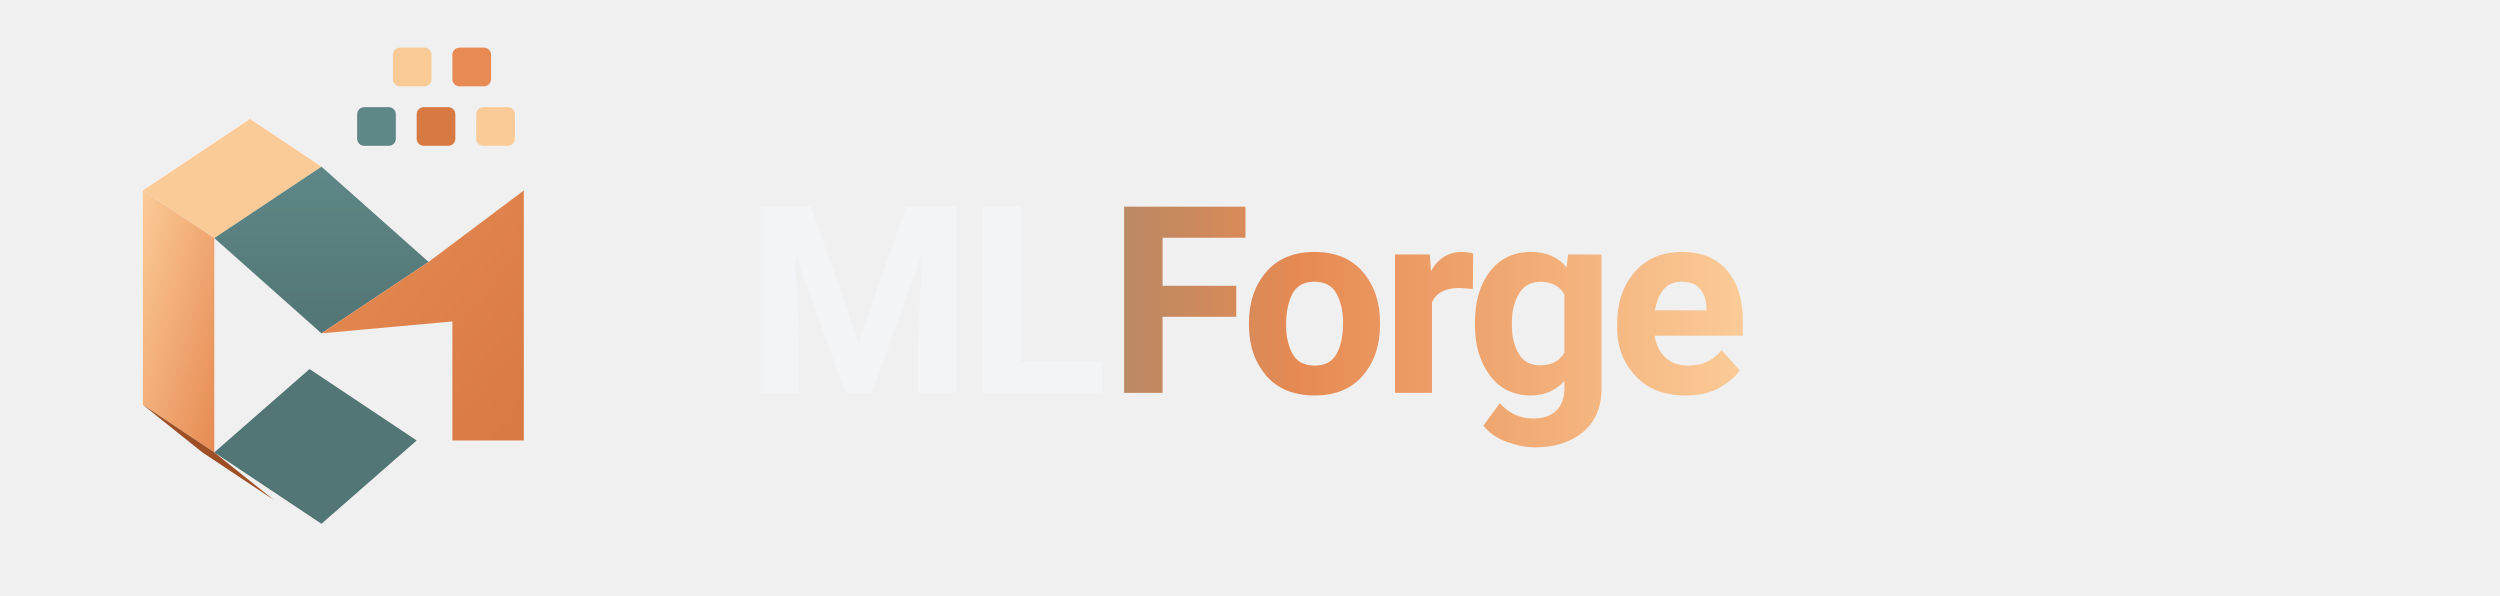
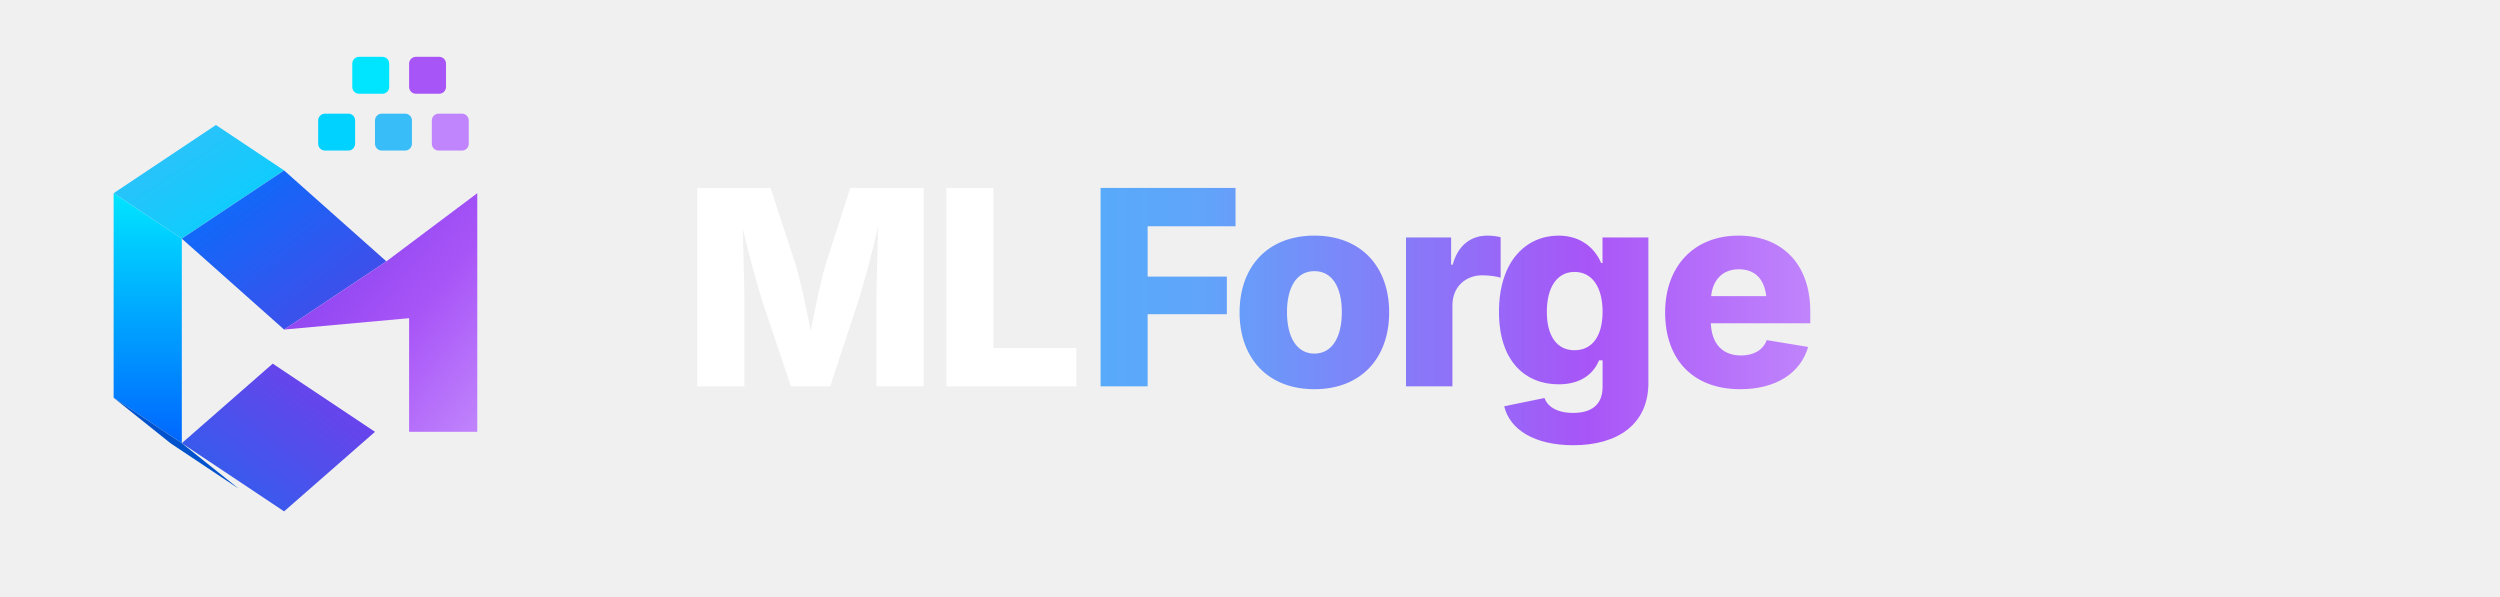
- <svg xmlns="http://www.w3.org/2000/svg" viewBox="0 0 420 100" width="420" height="100">
+ <svg xmlns="http://www.w3.org/2000/svg" viewBox="0 0 440 105" width="440" height="105">
  <defs>
-     <linearGradient id="gradPillarLeft" x1="0%" y1="0%" x2="100%" y2="100%">
-       <stop offset="0%" stop-color="#fbcb97" />
-       <stop offset="100%" stop-color="#e78a53" />
+     <linearGradient id="gradLeftTop" x1="0%" y1="0%" x2="100%" y2="100%">
+       <stop offset="0%" stop-color="#38bdf8" />
+       <stop offset="100%" stop-color="#00d2ff" />
    </linearGradient>
-     <linearGradient id="gradCrucible" x1="0%" y1="0%" x2="0%" y2="100%">
-       <stop offset="0%" stop-color="#5f8787" />
-       <stop offset="100%" stop-color="#527575" />
+     <linearGradient id="gradLeftPillar" x1="0%" y1="0%" x2="0%" y2="100%">
+       <stop offset="0%" stop-color="#00e5ff" />
+       <stop offset="100%" stop-color="#0066ff" />
    </linearGradient>
-     <linearGradient id="gradPillarRight" x1="0%" y1="0%" x2="100%" y2="100%">
-       <stop offset="0%" stop-color="#e78a53" />
-       <stop offset="100%" stop-color="#d87943" />
+     <linearGradient id="gradCenterRibbon" x1="0%" y1="0%" x2="100%" y2="100%">
+       <stop offset="0%" stop-color="#0072ff" />
+       <stop offset="100%" stop-color="#4f46e5" />
+     </linearGradient>
+     <linearGradient id="gradBottomFold" x1="0%" y1="100%" x2="100%" y2="0%">
+       <stop offset="0%" stop-color="#2563eb" />
+       <stop offset="100%" stop-color="#7c3aed" />
+     </linearGradient>
+     <linearGradient id="gradRightPillar" x1="0%" y1="0%" x2="100%" y2="100%">
+       <stop offset="0%" stop-color="#7c3aed" />
+       <stop offset="60%" stop-color="#a855f7" />
+       <stop offset="100%" stop-color="#c084fc" />
    </linearGradient>
    <linearGradient id="gradWordForge" x1="0%" y1="0%" x2="100%" y2="0%">
-       <stop offset="0%" stop-color="#5f8787" />
-       <stop offset="55%" stop-color="#e78a53" />
-       <stop offset="100%" stop-color="#fbcb97" />
+       <stop offset="0%" stop-color="#38bdf8" />
+       <stop offset="45%" stop-color="#60a5fa" />
+       <stop offset="80%" stop-color="#a855f7" />
+       <stop offset="100%" stop-color="#c084fc" />
+     </linearGradient>
+     <linearGradient id="gradDarkLeft" x1="0%" y1="0%" x2="0%" y2="100%">
+       <stop offset="0%" stop-color="#0284c7" />
+       <stop offset="100%" stop-color="#0369a1" />
    </linearGradient>
  </defs>
-   <g transform="translate(10, 0)">
-     <path d="M 14,32 L 32,20 L 44,28 L 26,40 Z" fill="#fbcb97" />
-     <path d="M 14,32 L 26,40 L 26,76 L 14,68 Z" fill="url(#gradPillarLeft)" />
-     <path d="M 26,40 L 44,28 L 62,44 L 44,56 Z" fill="url(#gradCrucible)" />
-     <path d="M 26,76 L 44,88 L 60,74 L 42,62 Z" fill="#527575" />
-     <path d="M 62,44 L 78,32 L 78,74 L 66,74 L 66,54 L 44,56 Z" fill="url(#gradPillarRight)" />
-     <path d="M 14,68 L 26,76 L 36,84 L 24,76 Z" fill="#9e4e24" />
-     <rect x="56" y="8" width="6.5" height="6.5" rx="1.2" fill="#fbcb97" />
-     <rect x="66" y="8" width="6.5" height="6.5" rx="1.2" fill="#e78a53" />
-     <rect x="50" y="18" width="6.5" height="6.5" rx="1.2" fill="#5f8787" />
-     <rect x="60" y="18" width="6.5" height="6.5" rx="1.2" fill="#d87943" />
-     <rect x="70" y="18" width="6.5" height="6.5" rx="1.2" fill="#fbcb97" />
+   <g transform="translate(6, 2)">
+     <path d="M 14,32 L 32,20 L 44,28 L 26,40 Z" fill="url(#gradLeftTop)" />
+     <path d="M 14,32 L 26,40 L 26,76 L 14,68 Z" fill="url(#gradLeftPillar)" />
+     <path d="M 26,40 L 44,28 L 62,44 L 44,56 Z" fill="url(#gradCenterRibbon)" />
+     <path d="M 26,76 L 44,88 L 60,74 L 42,62 Z" fill="url(#gradBottomFold)" />
+     <path d="M 62,44 L 78,32 L 78,74 L 66,74 L 66,54 L 44,56 Z" fill="url(#gradRightPillar)" />
+     <path d="M 14,68 L 26,76 L 36,84 L 24,76 Z" fill="#0052cc" />
+     <rect x="56" y="8" width="6.5" height="6.5" rx="1.2" fill="#00e5ff" />
+     <rect x="66" y="8" width="6.5" height="6.5" rx="1.2" fill="#a855f7" />
+     <rect x="50" y="18" width="6.5" height="6.5" rx="1.2" fill="#00d2ff" />
+     <rect x="60" y="18" width="6.5" height="6.5" rx="1.2" fill="#38bdf8" />
+     <rect x="70" y="18" width="6.5" height="6.5" rx="1.2" fill="#c084fc" />
  </g>
-   <text x="125" y="66" font-family="'Geist Sans', -apple-system, BlinkMacSystemFont, 'Segoe UI', Roboto, sans-serif" font-weight="700" font-size="44" fill="#f3f4f6" letter-spacing="-0.03em">ML<tspan fill="url(#gradWordForge)">Forge</tspan>
+   <text x="120" y="68" font-family="'Inter', -apple-system, BlinkMacSystemFont, 'Segoe UI', Roboto, sans-serif" font-weight="800" font-size="48" fill="#ffffff" letter-spacing="-0.03em">ML<tspan fill="url(#gradWordForge)">Forge</tspan>
  </text>
</svg>
